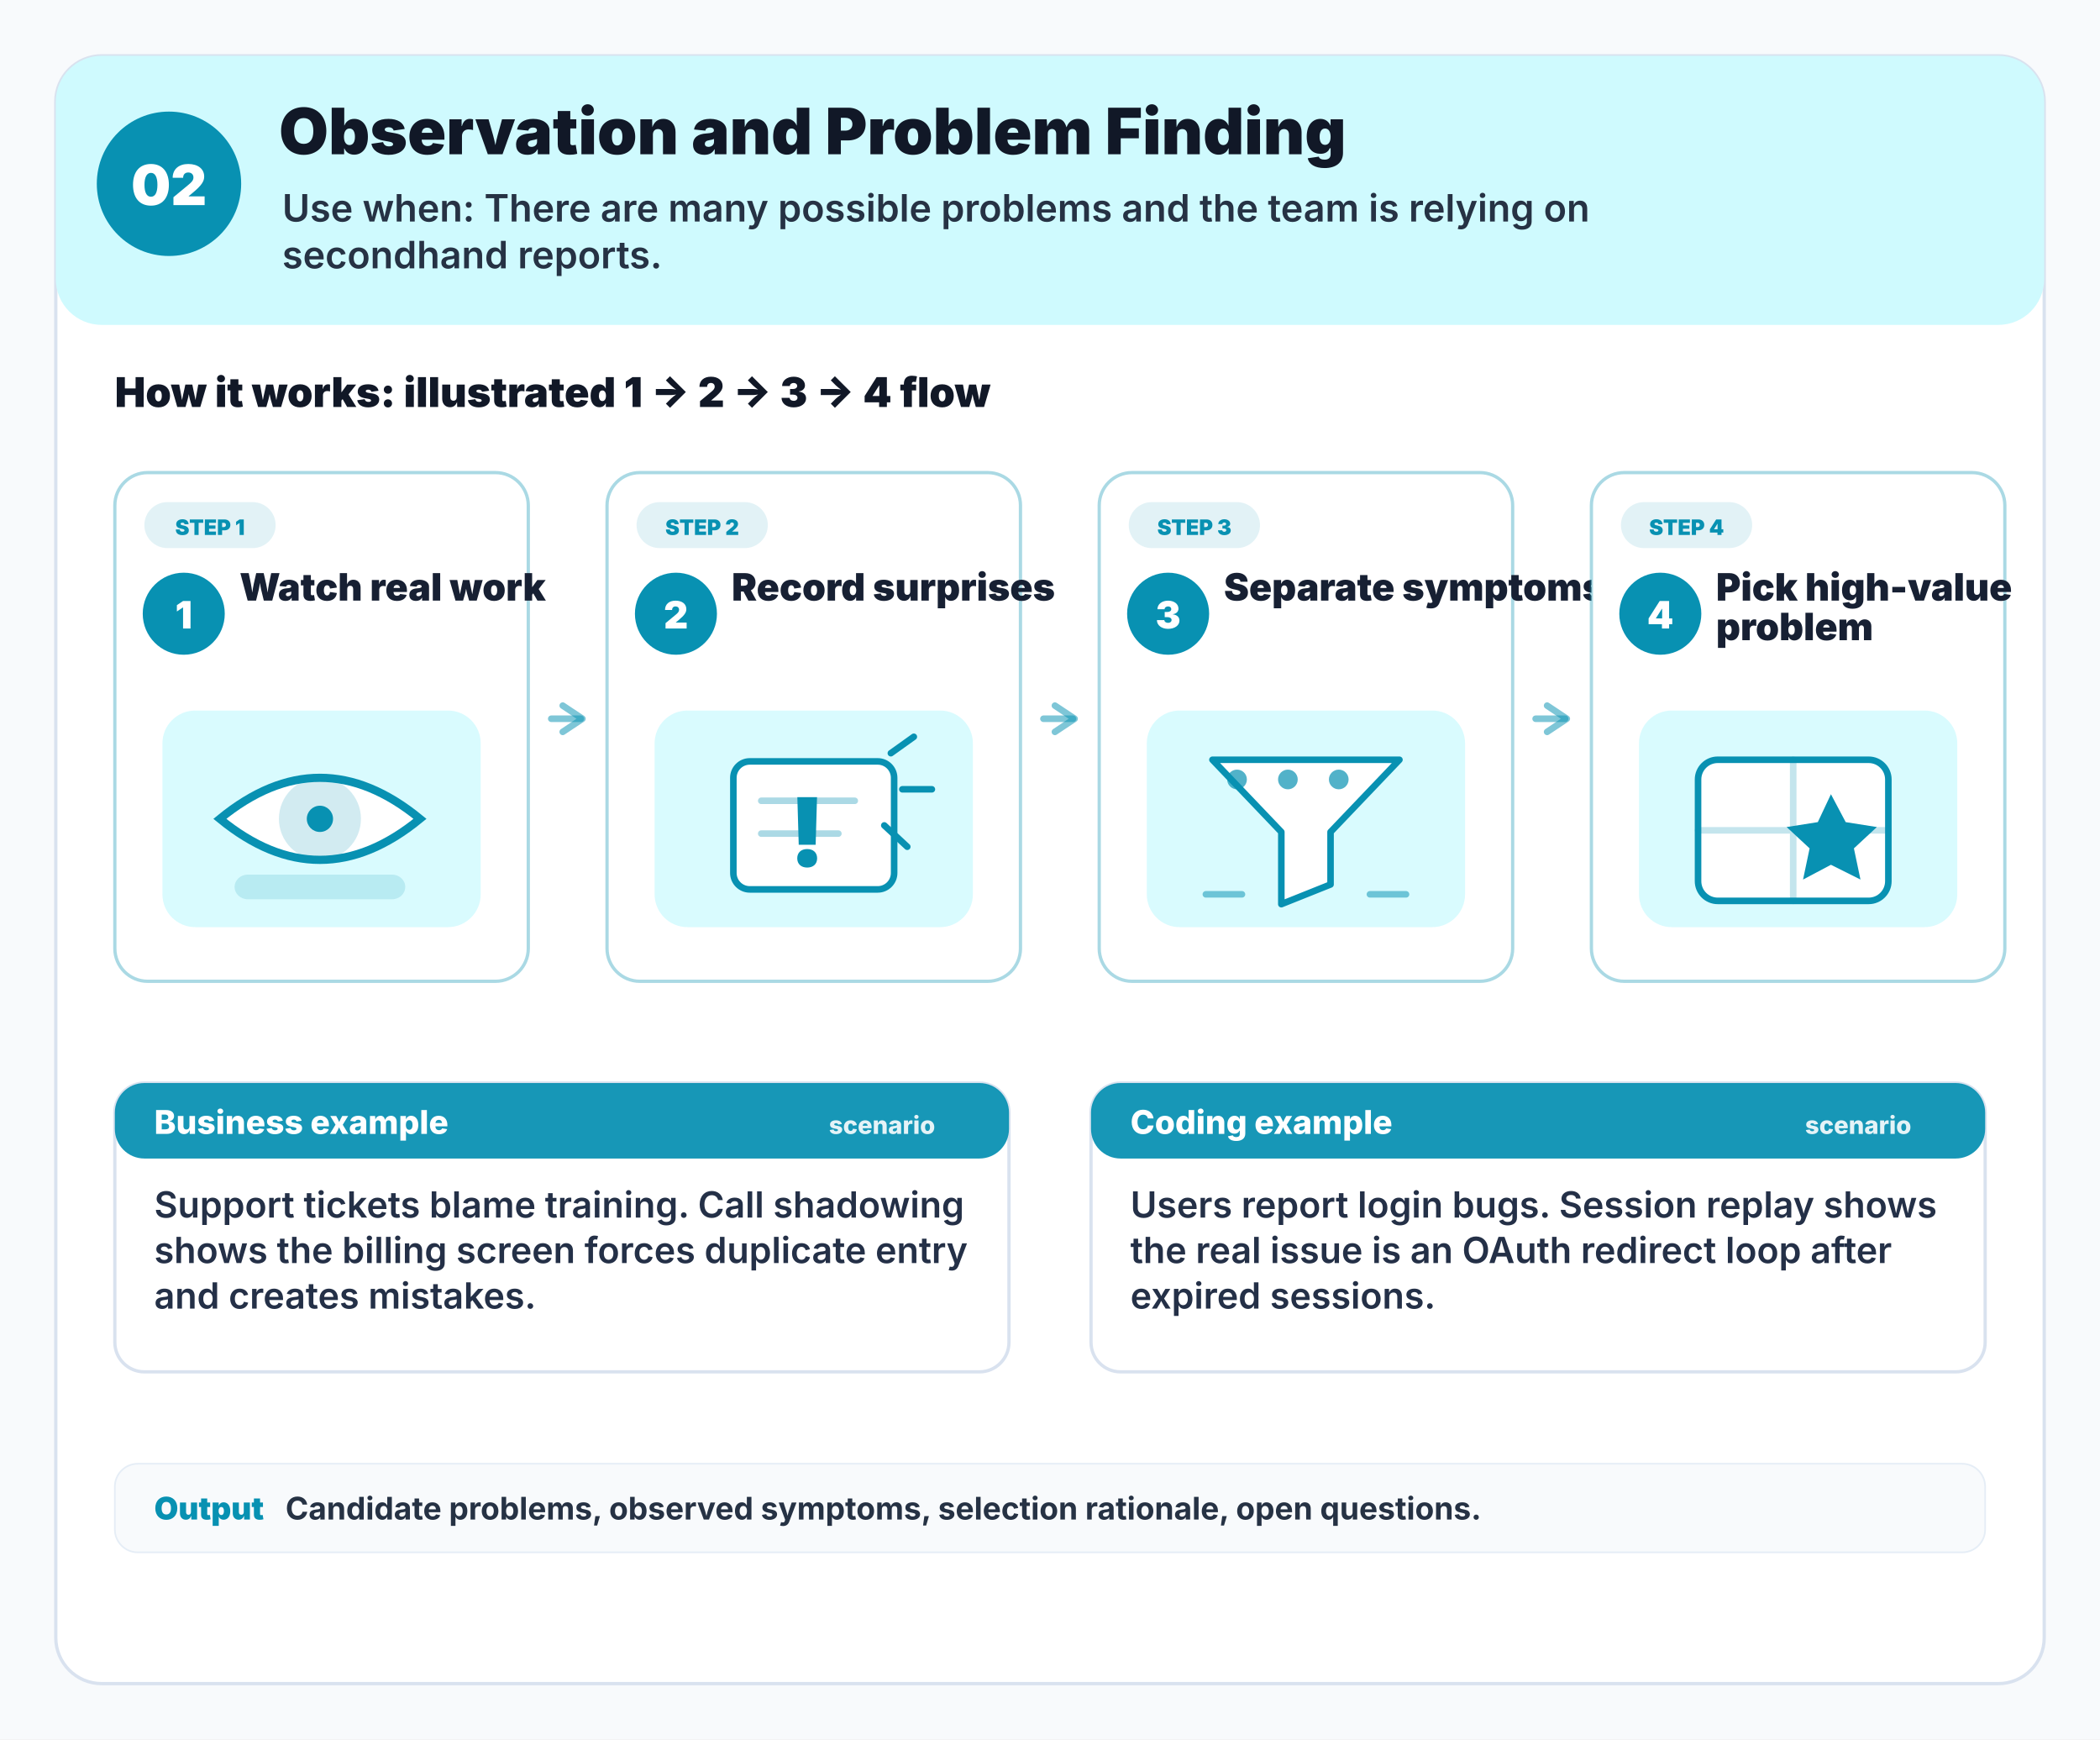
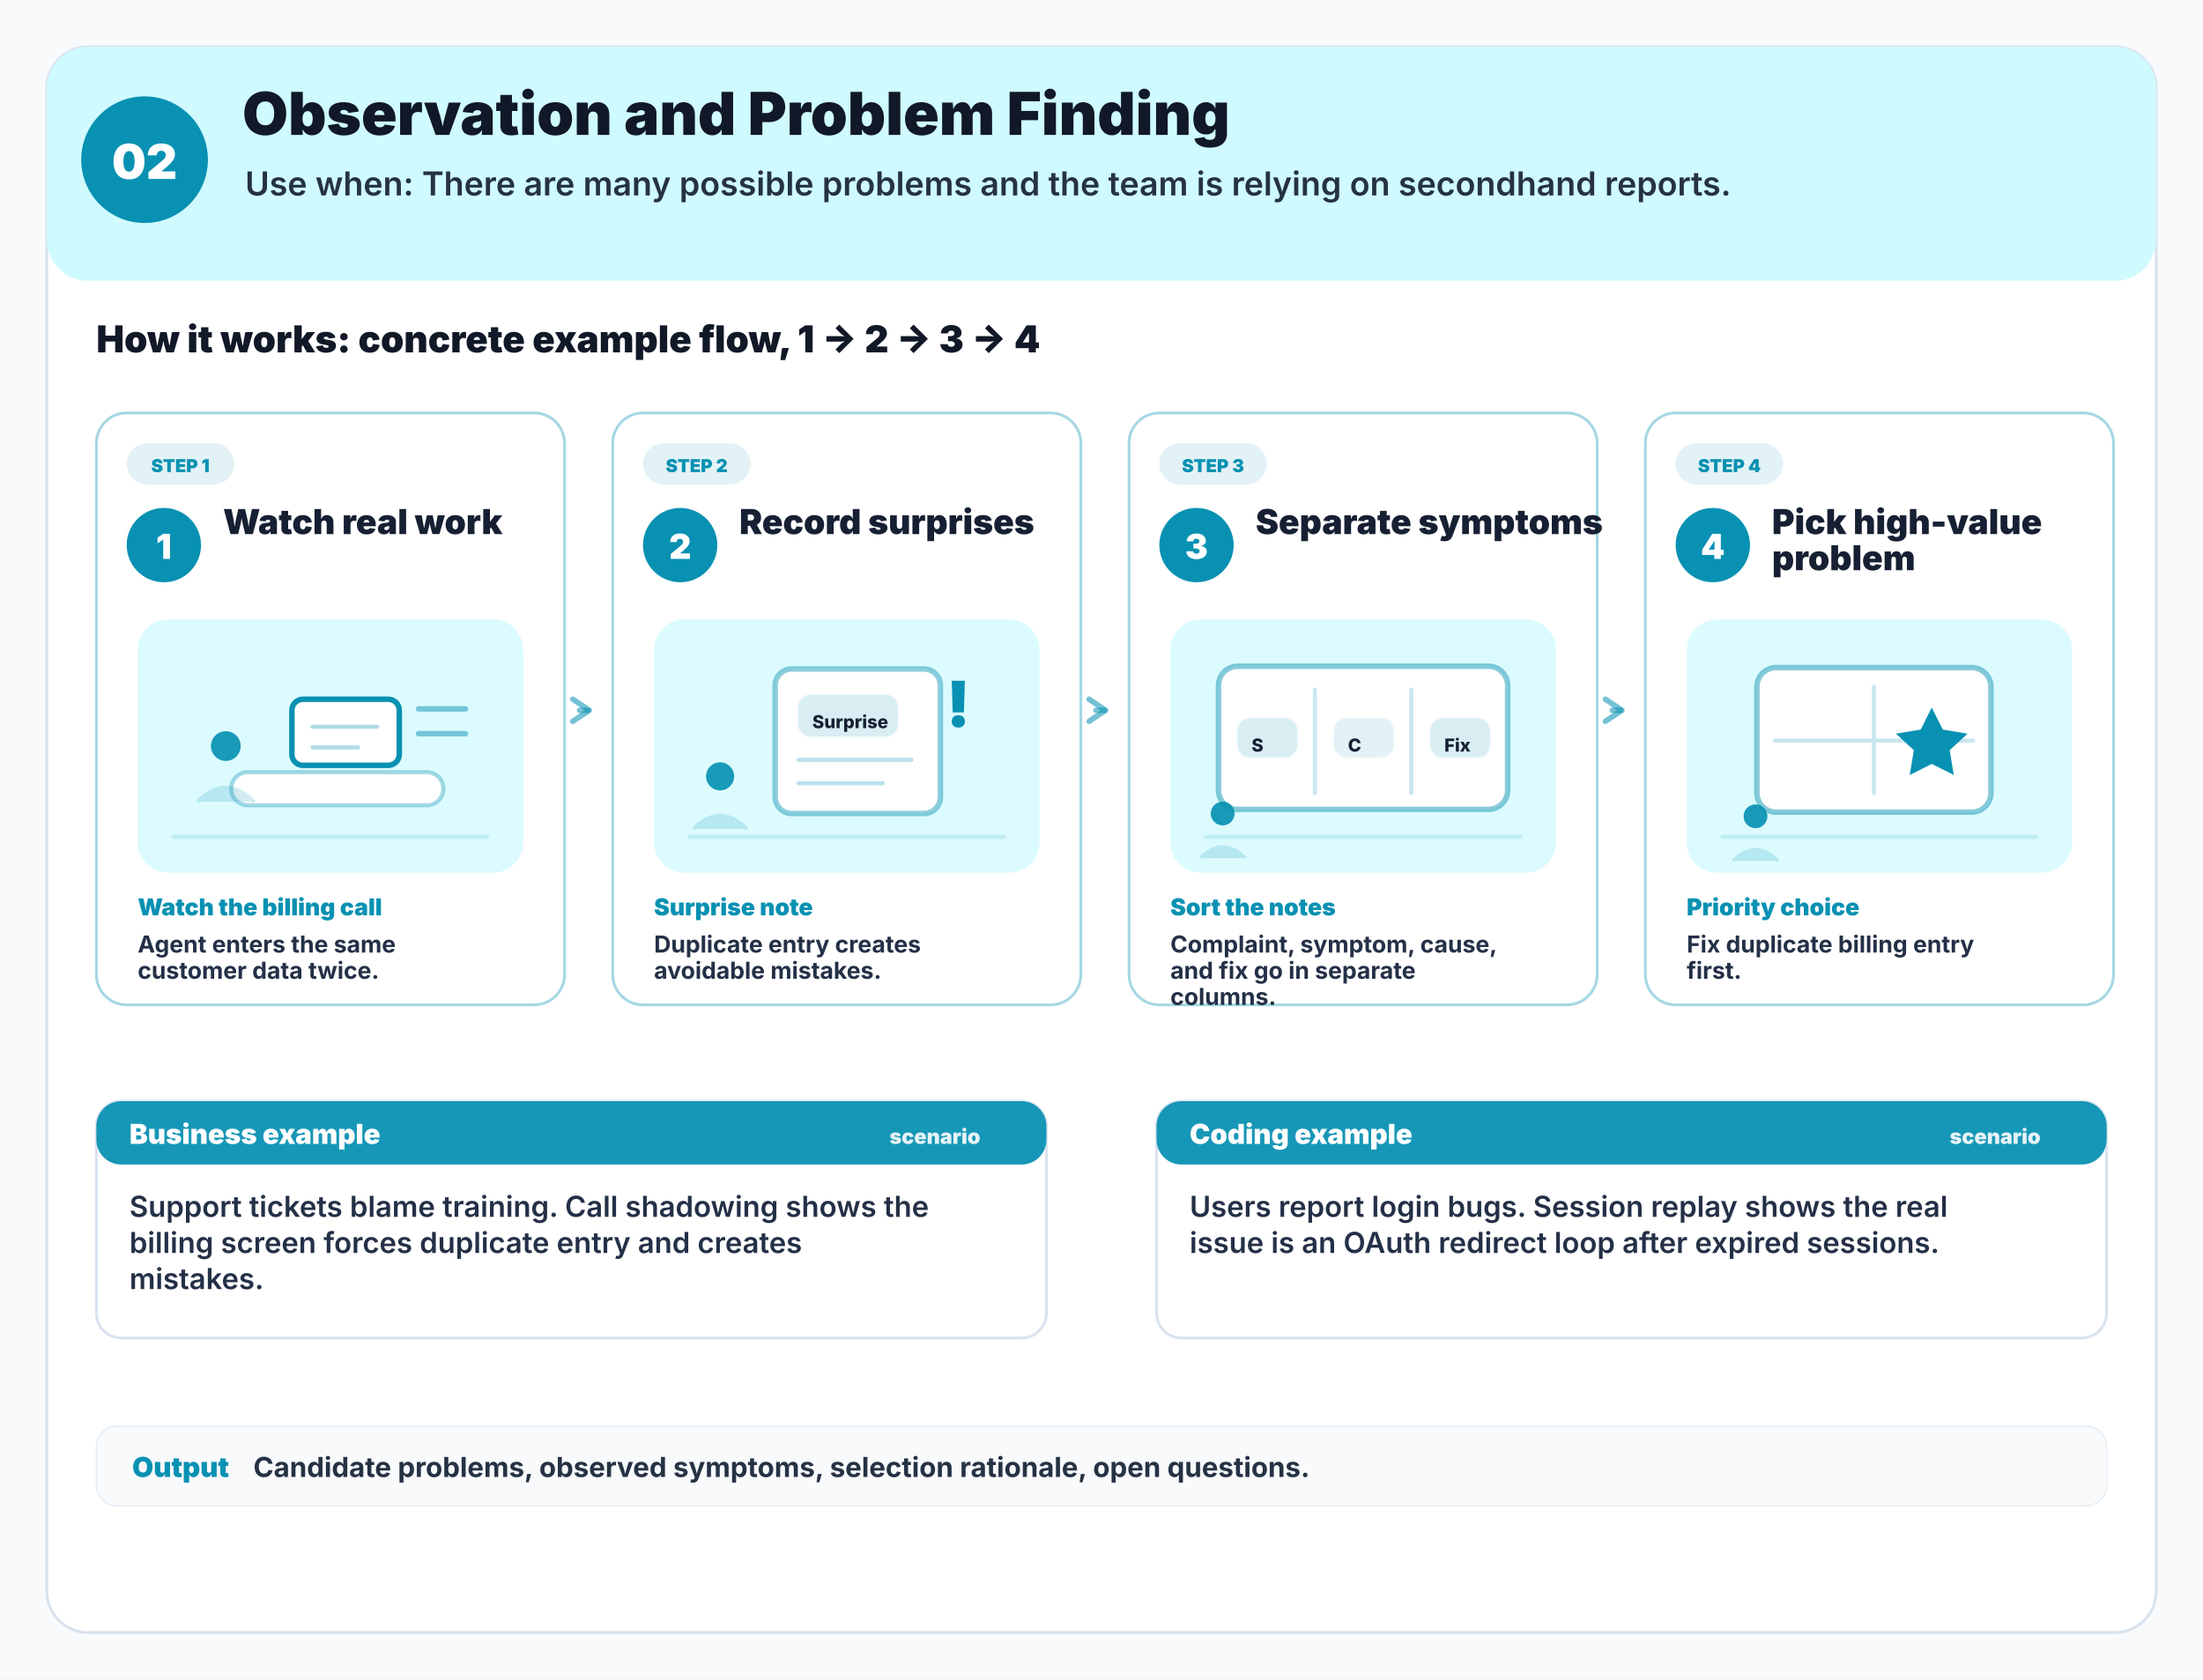
- <svg xmlns="http://www.w3.org/2000/svg" width="1280" height="1060" viewBox="0 0 1280 1060" role="img" aria-labelledby="title desc">
+ <svg xmlns="http://www.w3.org/2000/svg" width="1600" height="1220" viewBox="0 0 1600 1220" role="img" aria-labelledby="title desc">
  <style>
    .frame-card .frame-bg { transition: stroke-width 160ms ease, filter 160ms ease; }
    .frame-card:hover .frame-bg { stroke-width: 4; filter: url(#softShadow); }
    @media (prefers-reduced-motion: reduce) {
      .frame-card .frame-bg { transition: none; }
    }
  </style>
  <defs>
    <filter id="softShadow" x="-8%" y="-18%" width="116%" height="140%">
      <feDropShadow dx="0" dy="8" stdDeviation="8" flood-color="#0f172a" flood-opacity="0.13" />
    </filter>
  </defs>
-   <rect width="1280" height="1060" fill="#f8fafc" />
-   <rect x="34" y="34" width="1212" height="992" rx="28" fill="#ffffff" stroke="#d9e2ef" stroke-width="2" />
-   <rect x="34" y="34" width="1212" height="164" rx="28" fill="#cffafe" />
-   <circle cx="103" cy="112" r="44" fill="#0891b2" />
-   <text x="103" y="125" text-anchor="middle" font-size="34" font-weight="900" fill="#ffffff" font-family="Inter, ui-sans-serif, system-ui">02</text>
-   <text x="170" y="94" font-size="39" font-weight="900" fill="#111827" font-family="Inter, ui-sans-serif, system-ui">Observation and Problem Finding</text>
-   <text x="172" y="135" text-anchor="start" font-size="23" font-weight="560" fill="#263244" font-family="Inter, ui-sans-serif, system-ui, -apple-system, BlinkMacSystemFont, Segoe UI, Arial, sans-serif">
-     <tspan x="172" dy="0">Use when: There are many possible problems and the team is relying on</tspan>
-     <tspan x="172" dy="28.52">secondhand reports.</tspan>
+   <rect width="1600" height="1220" fill="#f8fafc" />
+   <rect x="34" y="34" width="1532" height="1152" rx="30" fill="#ffffff" stroke="#d9e2ef" stroke-width="2" />
+   <rect x="34" y="34" width="1532" height="170" rx="30" fill="#cffafe" />
+   <circle cx="105" cy="116" r="46" fill="#0891b2" />
+   <text x="105" y="130" text-anchor="middle" font-size="35" font-weight="900" fill="#ffffff" font-family="Inter, ui-sans-serif, system-ui">02</text>
+   <text x="176" y="98" font-size="43" font-weight="900" fill="#111827" font-family="Inter, ui-sans-serif, system-ui">Observation and Problem Finding</text>
+   <text x="178" y="142" text-anchor="start" font-size="24" font-weight="610" fill="#263244" font-family="Inter, ui-sans-serif, system-ui, -apple-system, BlinkMacSystemFont, Segoe UI, Arial, sans-serif">
+     <tspan x="178" dy="0">Use when: There are many possible problems and the team is relying on secondhand reports.</tspan>
  </text>
-   <text x="70" y="248" font-size="25" font-weight="900" fill="#111827" font-family="Inter, ui-sans-serif, system-ui">How it works: illustrated 1 -&gt; 2 -&gt; 3 -&gt; 4 flow</text>
+   <text x="70" y="256" font-size="27" font-weight="900" fill="#111827" font-family="Inter, ui-sans-serif, system-ui">How it works: concrete example flow, 1 -&gt; 2 -&gt; 3 -&gt; 4</text>
  <g class="frame-card">
-     <rect class="frame-bg" x="70" y="288" width="252" height="310" rx="20" fill="#ffffff" stroke="#0891b2" stroke-opacity="0.34" stroke-width="2" />
-     <rect x="88" y="306" width="80" height="28" rx="14" fill="#0891b2" opacity="0.12" />
-     <text x="128" y="326" text-anchor="middle" font-size="13" font-weight="900" fill="#0891b2" letter-spacing="0" font-family="Inter, ui-sans-serif, system-ui">STEP 1</text>
-     <circle cx="112" cy="374" r="25" fill="#0891b2" />
-     <text x="112" y="383" text-anchor="middle" font-size="23" font-weight="900" fill="#ffffff" font-family="Inter, ui-sans-serif, system-ui">1</text>
-     <text x="146" y="366" text-anchor="start" font-size="23" font-weight="850" fill="#172033" font-family="Inter, ui-sans-serif, system-ui, -apple-system, BlinkMacSystemFont, Segoe UI, Arial, sans-serif">
-       <tspan x="146" dy="0">Watch real work</tspan>
+     <rect class="frame-bg" x="70" y="300" width="340" height="430" rx="22" fill="#ffffff" stroke="#0891b2" stroke-opacity="0.36" stroke-width="2" />
+     <rect x="92" y="322" width="78" height="30" rx="15" fill="#0891b2" opacity="0.12" />
+     <text x="131" y="343" text-anchor="middle" font-size="13" font-weight="900" fill="#0891b2" letter-spacing="0" font-family="Inter, ui-sans-serif, system-ui">STEP 1</text>
+     <circle cx="119" cy="396" r="27" fill="#0891b2" />
+     <text x="119" y="406" text-anchor="middle" font-size="25" font-weight="900" fill="#ffffff" font-family="Inter, ui-sans-serif, system-ui">1</text>
+     <text x="162" y="388" text-anchor="start" font-size="25" font-weight="880" fill="#172033" font-family="Inter, ui-sans-serif, system-ui, -apple-system, BlinkMacSystemFont, Segoe UI, Arial, sans-serif">
+       <tspan x="162" dy="0">Watch real work</tspan>
    </text>
    <g class="step-art">
-       <rect x="99" y="433" width="194" height="132" rx="20" fill="#cffafe" opacity="0.8" />
-       <g transform="translate(99, 433)">
-         <path d="M 35 66 Q 96 16 157 66 Q 96 116 35 66 Z" fill="#ffffff" stroke="#0891b2" stroke-width="5" />
-         <circle cx="96" cy="66" r="23" fill="#0891b2" opacity="0.18" stroke="#0891b2" stroke-width="4" />
-         <circle cx="96" cy="66" r="8" fill="#0891b2" />
-         <rect x="44" y="100" width="104" height="15" rx="8" fill="#0891b2" opacity="0.16" />
+       <rect x="100" y="450" width="280" height="184" rx="22" fill="#cffafe" opacity="0.72" />
+       <g transform="translate(100, 450)">
+         <rect x="68" y="111" width="154" height="24" rx="12" fill="#ffffff" stroke="#0891b2" stroke-opacity="0.35" stroke-width="3" />
+         <circle cx="64" cy="92" r="10.8" fill="#0891b2" opacity="0.92" />
+         <path d="M 43.3 132.5 Q 64 111.8 84.7 132.5" fill="#0891b2" opacity="0.18" stroke="#0891b2" stroke-width="2.7" />
+         <rect x="112" y="58" width="78" height="48" rx="8" fill="#ffffff" stroke="#0891b2" stroke-width="4" />
+         <path d="M 127 78 H 174 M 127 93 H 160" stroke="#0891b2" stroke-width="3" stroke-linecap="round" stroke-linejoin="round" fill="none" opacity="0.32" />
+         <path d="M 204 65 H 238 M 204 83 H 238" stroke="#0891b2" stroke-width="4" stroke-linecap="round" stroke-linejoin="round" fill="none" opacity="0.5" />
      </g>
+       <path d="M 126 608 H 354" stroke="#0891b2" stroke-width="3" stroke-linecap="round" stroke-linejoin="round" fill="none" opacity="0.14" />
    </g>
+     <text x="100" y="665" text-anchor="start" font-size="17" font-weight="900" fill="#0891b2" font-family="Inter, ui-sans-serif, system-ui, -apple-system, BlinkMacSystemFont, Segoe UI, Arial, sans-serif">
+       <tspan x="100" dy="0">Watch the billing call</tspan>
+     </text>
+     <text x="100" y="692" text-anchor="start" font-size="17" font-weight="650" fill="#243047" font-family="Inter, ui-sans-serif, system-ui, -apple-system, BlinkMacSystemFont, Segoe UI, Arial, sans-serif">
+       <tspan x="100" dy="0">Agent enters the same</tspan>
+       <tspan x="100" dy="19.04">customer data twice.</tspan>
+     </text>
  </g>
  <g class="frame-card">
-     <rect class="frame-bg" x="370" y="288" width="252" height="310" rx="20" fill="#ffffff" stroke="#0891b2" stroke-opacity="0.34" stroke-width="2" />
-     <rect x="388" y="306" width="80" height="28" rx="14" fill="#0891b2" opacity="0.12" />
-     <text x="428" y="326" text-anchor="middle" font-size="13" font-weight="900" fill="#0891b2" letter-spacing="0" font-family="Inter, ui-sans-serif, system-ui">STEP 2</text>
-     <circle cx="412" cy="374" r="25" fill="#0891b2" />
-     <text x="412" y="383" text-anchor="middle" font-size="23" font-weight="900" fill="#ffffff" font-family="Inter, ui-sans-serif, system-ui">2</text>
-     <text x="446" y="366" text-anchor="start" font-size="23" font-weight="850" fill="#172033" font-family="Inter, ui-sans-serif, system-ui, -apple-system, BlinkMacSystemFont, Segoe UI, Arial, sans-serif">
-       <tspan x="446" dy="0">Record surprises</tspan>
+     <rect class="frame-bg" x="445" y="300" width="340" height="430" rx="22" fill="#ffffff" stroke="#0891b2" stroke-opacity="0.36" stroke-width="2" />
+     <rect x="467" y="322" width="78" height="30" rx="15" fill="#0891b2" opacity="0.12" />
+     <text x="506" y="343" text-anchor="middle" font-size="13" font-weight="900" fill="#0891b2" letter-spacing="0" font-family="Inter, ui-sans-serif, system-ui">STEP 2</text>
+     <circle cx="494" cy="396" r="27" fill="#0891b2" />
+     <text x="494" y="406" text-anchor="middle" font-size="25" font-weight="900" fill="#ffffff" font-family="Inter, ui-sans-serif, system-ui">2</text>
+     <text x="537" y="388" text-anchor="start" font-size="25" font-weight="880" fill="#172033" font-family="Inter, ui-sans-serif, system-ui, -apple-system, BlinkMacSystemFont, Segoe UI, Arial, sans-serif">
+       <tspan x="537" dy="0">Record surprises</tspan>
    </text>
    <g class="step-art">
-       <rect x="399" y="433" width="194" height="132" rx="20" fill="#cffafe" opacity="0.8" />
-       <g transform="translate(399, 433)">
-         <rect x="48" y="31" width="98" height="78" rx="10" fill="#ffffff" stroke="#0891b2" stroke-width="4" />
-         <path d="M 65 55 H 122" stroke="#0891b2" stroke-width="4" stroke-linecap="round" stroke-linejoin="round" fill="none" opacity="0.34" />
-         <path d="M 65 75 H 112" stroke="#0891b2" stroke-width="4" stroke-linecap="round" stroke-linejoin="round" fill="none" opacity="0.34" />
-         <path d="M 144 26 L 158 16 M 151 48 L 169 48 M 140 70 L 154 83" stroke="#0891b2" stroke-width="4" stroke-linecap="round" stroke-linejoin="round" fill="none" />
-         <text x="93" y="95" text-anchor="middle" font-size="58" font-weight="900" fill="#0891b2" font-family="Inter, ui-sans-serif, system-ui">!</text>
+       <rect x="475" y="450" width="280" height="184" rx="22" fill="#cffafe" opacity="0.72" />
+       <g transform="translate(475, 450)">
+         <circle cx="48" cy="114" r="10.2" fill="#0891b2" opacity="0.92" />
+         <path d="M 28.45 152.25 Q 48 132.7 67.55 152.25" fill="#0891b2" opacity="0.18" stroke="#0891b2" stroke-width="2.55" />
+         <rect x="88" y="36" width="120" height="105" rx="12" fill="#ffffff" stroke="#0891b2" stroke-opacity="0.45" stroke-width="4" />
+         <rect x="105" y="55" width="72" height="30" rx="9" fill="#0891b2" opacity="0.16" stroke="#0891b2" stroke-opacity="0.35" stroke-width="2" />
+         <text x="115" y="79" text-anchor="start" font-size="13" font-weight="800" fill="#172033" font-family="Inter, ui-sans-serif, system-ui, -apple-system, BlinkMacSystemFont, Segoe UI, Arial, sans-serif">
+           <tspan x="115" dy="0">Surprise</tspan>
+         </text>
+         <path d="M 105 102 H 187 M 105 119 H 166" stroke="#0891b2" stroke-width="3" stroke-linecap="round" stroke-linejoin="round" fill="none" opacity="0.28" />
+         <text x="221" y="78" text-anchor="middle" font-size="46" font-weight="900" fill="#0891b2" font-family="Inter, ui-sans-serif">!</text>
      </g>
+       <path d="M 501 608 H 729" stroke="#0891b2" stroke-width="3" stroke-linecap="round" stroke-linejoin="round" fill="none" opacity="0.14" />
    </g>
+     <text x="475" y="665" text-anchor="start" font-size="17" font-weight="900" fill="#0891b2" font-family="Inter, ui-sans-serif, system-ui, -apple-system, BlinkMacSystemFont, Segoe UI, Arial, sans-serif">
+       <tspan x="475" dy="0">Surprise note</tspan>
+     </text>
+     <text x="475" y="692" text-anchor="start" font-size="17" font-weight="650" fill="#243047" font-family="Inter, ui-sans-serif, system-ui, -apple-system, BlinkMacSystemFont, Segoe UI, Arial, sans-serif">
+       <tspan x="475" dy="0">Duplicate entry creates</tspan>
+       <tspan x="475" dy="19.04">avoidable mistakes.</tspan>
+     </text>
  </g>
  <g class="frame-card">
-     <rect class="frame-bg" x="670" y="288" width="252" height="310" rx="20" fill="#ffffff" stroke="#0891b2" stroke-opacity="0.34" stroke-width="2" />
-     <rect x="688" y="306" width="80" height="28" rx="14" fill="#0891b2" opacity="0.12" />
-     <text x="728" y="326" text-anchor="middle" font-size="13" font-weight="900" fill="#0891b2" letter-spacing="0" font-family="Inter, ui-sans-serif, system-ui">STEP 3</text>
-     <circle cx="712" cy="374" r="25" fill="#0891b2" />
-     <text x="712" y="383" text-anchor="middle" font-size="23" font-weight="900" fill="#ffffff" font-family="Inter, ui-sans-serif, system-ui">3</text>
-     <text x="746" y="366" text-anchor="start" font-size="23" font-weight="850" fill="#172033" font-family="Inter, ui-sans-serif, system-ui, -apple-system, BlinkMacSystemFont, Segoe UI, Arial, sans-serif">
-       <tspan x="746" dy="0">Separate symptoms</tspan>
+     <rect class="frame-bg" x="820" y="300" width="340" height="430" rx="22" fill="#ffffff" stroke="#0891b2" stroke-opacity="0.36" stroke-width="2" />
+     <rect x="842" y="322" width="78" height="30" rx="15" fill="#0891b2" opacity="0.12" />
+     <text x="881" y="343" text-anchor="middle" font-size="13" font-weight="900" fill="#0891b2" letter-spacing="0" font-family="Inter, ui-sans-serif, system-ui">STEP 3</text>
+     <circle cx="869" cy="396" r="27" fill="#0891b2" />
+     <text x="869" y="406" text-anchor="middle" font-size="25" font-weight="900" fill="#ffffff" font-family="Inter, ui-sans-serif, system-ui">3</text>
+     <text x="912" y="388" text-anchor="start" font-size="25" font-weight="880" fill="#172033" font-family="Inter, ui-sans-serif, system-ui, -apple-system, BlinkMacSystemFont, Segoe UI, Arial, sans-serif">
+       <tspan x="912" dy="0">Separate symptoms</tspan>
    </text>
    <g class="step-art">
-       <rect x="699" y="433" width="194" height="132" rx="20" fill="#cffafe" opacity="0.8" />
-       <g transform="translate(699, 433)">
-         <path d="M 40 30 H 154 L 112 74 V 106 L 82 118 V 74 Z" fill="#ffffff" stroke="#0891b2" stroke-width="4" stroke-linejoin="round" />
-         <circle cx="55" cy="42" r="6" fill="#0891b2" opacity="0.7" />
-         <circle cx="86" cy="42" r="6" fill="#0891b2" opacity="0.7" />
-         <circle cx="117" cy="42" r="6" fill="#0891b2" opacity="0.7" />
-         <path d="M 58 112 H 36 M 136 112 H 158" stroke="#0891b2" stroke-width="4" stroke-linecap="round" stroke-linejoin="round" fill="none" opacity="0.52" />
+       <rect x="850" y="450" width="280" height="184" rx="22" fill="#cffafe" opacity="0.72" />
+       <g transform="translate(850, 450)">
+         <rect x="35" y="34" width="210" height="104" rx="14" fill="#ffffff" stroke="#0891b2" stroke-opacity="0.48" stroke-width="4" />
+         <path d="M 105 51 V 126 M 175 51 V 126" stroke="#0891b2" stroke-width="3" stroke-linecap="round" stroke-linejoin="round" fill="none" opacity="0.22" />
+         <rect x="49" y="72" width="43" height="28" rx="9" fill="#0891b2" opacity="0.16" stroke="#0891b2" stroke-opacity="0.35" stroke-width="2" />
+         <text x="59" y="96" text-anchor="start" font-size="13" font-weight="800" fill="#172033" font-family="Inter, ui-sans-serif, system-ui, -apple-system, BlinkMacSystemFont, Segoe UI, Arial, sans-serif">
+           <tspan x="59" dy="0">S</tspan>
+         </text>
+         <rect x="119" y="72" width="43" height="28" rx="9" fill="#0891b2" opacity="0.12" stroke="#0891b2" stroke-opacity="0.35" stroke-width="2" />
+         <text x="129" y="96" text-anchor="start" font-size="13" font-weight="800" fill="#172033" font-family="Inter, ui-sans-serif, system-ui, -apple-system, BlinkMacSystemFont, Segoe UI, Arial, sans-serif">
+           <tspan x="129" dy="0">C</tspan>
+         </text>
+         <rect x="189" y="72" width="43" height="28" rx="9" fill="#0891b2" opacity="0.16" stroke="#0891b2" stroke-opacity="0.35" stroke-width="2" />
+         <text x="199" y="96" text-anchor="start" font-size="13" font-weight="800" fill="#172033" font-family="Inter, ui-sans-serif, system-ui, -apple-system, BlinkMacSystemFont, Segoe UI, Arial, sans-serif">
+           <tspan x="199" dy="0">Fix</tspan>
+         </text>
+         <circle cx="38" cy="141" r="8.64" fill="#0891b2" opacity="0.92" />
+         <path d="M 21.44 173.4 Q 38 156.84 54.56 173.4" fill="#0891b2" opacity="0.18" stroke="#0891b2" stroke-width="2.16" />
      </g>
+       <path d="M 876 608 H 1104" stroke="#0891b2" stroke-width="3" stroke-linecap="round" stroke-linejoin="round" fill="none" opacity="0.14" />
    </g>
+     <text x="850" y="665" text-anchor="start" font-size="17" font-weight="900" fill="#0891b2" font-family="Inter, ui-sans-serif, system-ui, -apple-system, BlinkMacSystemFont, Segoe UI, Arial, sans-serif">
+       <tspan x="850" dy="0">Sort the notes</tspan>
+     </text>
+     <text x="850" y="692" text-anchor="start" font-size="17" font-weight="650" fill="#243047" font-family="Inter, ui-sans-serif, system-ui, -apple-system, BlinkMacSystemFont, Segoe UI, Arial, sans-serif">
+       <tspan x="850" dy="0">Complaint, symptom, cause,</tspan>
+       <tspan x="850" dy="19.04">and fix go in separate</tspan>
+       <tspan x="850" dy="19.04">columns.</tspan>
+     </text>
  </g>
  <g class="frame-card">
-     <rect class="frame-bg" x="970" y="288" width="252" height="310" rx="20" fill="#ffffff" stroke="#0891b2" stroke-opacity="0.34" stroke-width="2" />
-     <rect x="988" y="306" width="80" height="28" rx="14" fill="#0891b2" opacity="0.12" />
-     <text x="1028" y="326" text-anchor="middle" font-size="13" font-weight="900" fill="#0891b2" letter-spacing="0" font-family="Inter, ui-sans-serif, system-ui">STEP 4</text>
-     <circle cx="1012" cy="374" r="25" fill="#0891b2" />
-     <text x="1012" y="383" text-anchor="middle" font-size="23" font-weight="900" fill="#ffffff" font-family="Inter, ui-sans-serif, system-ui">4</text>
-     <text x="1046" y="366" text-anchor="start" font-size="23" font-weight="850" fill="#172033" font-family="Inter, ui-sans-serif, system-ui, -apple-system, BlinkMacSystemFont, Segoe UI, Arial, sans-serif">
-       <tspan x="1046" dy="0">Pick high-value</tspan>
-       <tspan x="1046" dy="24.15">problem</tspan>
+     <rect class="frame-bg" x="1195" y="300" width="340" height="430" rx="22" fill="#ffffff" stroke="#0891b2" stroke-opacity="0.36" stroke-width="2" />
+     <rect x="1217" y="322" width="78" height="30" rx="15" fill="#0891b2" opacity="0.12" />
+     <text x="1256" y="343" text-anchor="middle" font-size="13" font-weight="900" fill="#0891b2" letter-spacing="0" font-family="Inter, ui-sans-serif, system-ui">STEP 4</text>
+     <circle cx="1244" cy="396" r="27" fill="#0891b2" />
+     <text x="1244" y="406" text-anchor="middle" font-size="25" font-weight="900" fill="#ffffff" font-family="Inter, ui-sans-serif, system-ui">4</text>
+     <text x="1287" y="388" text-anchor="start" font-size="25" font-weight="880" fill="#172033" font-family="Inter, ui-sans-serif, system-ui, -apple-system, BlinkMacSystemFont, Segoe UI, Arial, sans-serif">
+       <tspan x="1287" dy="0">Pick high-value</tspan>
+       <tspan x="1287" dy="26.25">problem</tspan>
    </text>
    <g class="step-art">
-       <rect x="999" y="433" width="194" height="132" rx="20" fill="#cffafe" opacity="0.8" />
-       <g transform="translate(999, 433)">
-         <rect x="36" y="30" width="116" height="86" rx="12" fill="#ffffff" stroke="#0891b2" stroke-width="4" />
-         <path d="M 94 30 V 116 M 36 73 H 152" stroke="#0891b2" stroke-width="4" stroke-linecap="round" stroke-linejoin="round" fill="none" opacity="0.24" />
-         <path d="M 117 51 L 126 68 L 145 71 L 131 84 L 135 103 L 117 94 L 100 103 L 104 84 L 90 71 L 109 68 Z" fill="#0891b2" />
+       <rect x="1225" y="450" width="280" height="184" rx="22" fill="#cffafe" opacity="0.72" />
+       <g transform="translate(1225, 450)">
+         <rect x="51" y="35" width="170" height="105" rx="14" fill="#ffffff" stroke="#0891b2" stroke-opacity="0.48" stroke-width="4" />
+         <path d="M 136 49 V 126 M 64 88 H 208" stroke="#0891b2" stroke-width="3" stroke-linecap="round" stroke-linejoin="round" fill="none" opacity="0.22" />
+         <path d="M 178 64 L 186 80 L 204 83 L 191 95 L 194 113 L 178 105 L 162 113 L 165 95 L 152 83 L 170 80 Z" fill="#0891b2" />
+         <circle cx="50" cy="143" r="8.64" fill="#0891b2" opacity="0.92" />
+         <path d="M 33.44 175.4 Q 50 158.84 66.56 175.4" fill="#0891b2" opacity="0.18" stroke="#0891b2" stroke-width="2.16" />
      </g>
+       <path d="M 1251 608 H 1479" stroke="#0891b2" stroke-width="3" stroke-linecap="round" stroke-linejoin="round" fill="none" opacity="0.14" />
    </g>
+     <text x="1225" y="665" text-anchor="start" font-size="17" font-weight="900" fill="#0891b2" font-family="Inter, ui-sans-serif, system-ui, -apple-system, BlinkMacSystemFont, Segoe UI, Arial, sans-serif">
+       <tspan x="1225" dy="0">Priority choice</tspan>
+     </text>
+     <text x="1225" y="692" text-anchor="start" font-size="17" font-weight="650" fill="#243047" font-family="Inter, ui-sans-serif, system-ui, -apple-system, BlinkMacSystemFont, Segoe UI, Arial, sans-serif">
+       <tspan x="1225" dy="0">Fix duplicate billing entry</tspan>
+       <tspan x="1225" dy="19.04">first.</tspan>
+     </text>
  </g>
-   <path d="M 336 438 H 354" stroke="#0891b2" stroke-width="4" stroke-linecap="round" opacity="0.52" />
-   <path d="M 343 430 L 355 438 L 343 446" fill="none" stroke="#0891b2" stroke-width="4" stroke-linecap="round" stroke-linejoin="round" opacity="0.52" />
-   <path d="M 636 438 H 654" stroke="#0891b2" stroke-width="4" stroke-linecap="round" opacity="0.52" />
-   <path d="M 643 430 L 655 438 L 643 446" fill="none" stroke="#0891b2" stroke-width="4" stroke-linecap="round" stroke-linejoin="round" opacity="0.52" />
-   <path d="M 936 438 H 954" stroke="#0891b2" stroke-width="4" stroke-linecap="round" opacity="0.52" />
-   <path d="M 943 430 L 955 438 L 943 446" fill="none" stroke="#0891b2" stroke-width="4" stroke-linecap="round" stroke-linejoin="round" opacity="0.52" />
-   <rect x="70" y="660" width="545" height="176" rx="18" fill="#ffffff" stroke="#d9e2ef" stroke-width="2" />
-   <rect x="70" y="660" width="545" height="46" rx="18" fill="#0891b2" opacity="0.94" />
-   <text x="94" y="691" font-size="20" font-weight="800" fill="#ffffff" font-family="Inter, ui-sans-serif, system-ui">Business example</text>
-   <text x="570" y="691" text-anchor="end" font-size="15" font-weight="800" fill="#ffffff" opacity="0.88" font-family="Inter, ui-sans-serif, system-ui">scenario</text>
-   <text x="94" y="742" text-anchor="start" font-size="22" font-weight="560" fill="#243047" font-family="Inter, ui-sans-serif, system-ui, -apple-system, BlinkMacSystemFont, Segoe UI, Arial, sans-serif">
-     <tspan x="94" dy="0">Support tickets blame training. Call shadowing</tspan>
-     <tspan x="94" dy="27.72">shows the billing screen forces duplicate entry</tspan>
-     <tspan x="94" dy="27.72">and creates mistakes.</tspan>
+   <path d="M 421 516 H 427" stroke="#0891b2" stroke-width="4" stroke-linecap="round" opacity="0.56" />
+   <path d="M 416 508 L 428 516 L 416 524" fill="none" stroke="#0891b2" stroke-width="4" stroke-linecap="round" stroke-linejoin="round" opacity="0.56" />
+   <path d="M 796 516 H 802" stroke="#0891b2" stroke-width="4" stroke-linecap="round" opacity="0.56" />
+   <path d="M 791 508 L 803 516 L 791 524" fill="none" stroke="#0891b2" stroke-width="4" stroke-linecap="round" stroke-linejoin="round" opacity="0.56" />
+   <path d="M 1171 516 H 1177" stroke="#0891b2" stroke-width="4" stroke-linecap="round" opacity="0.56" />
+   <path d="M 1166 508 L 1178 516 L 1166 524" fill="none" stroke="#0891b2" stroke-width="4" stroke-linecap="round" stroke-linejoin="round" opacity="0.56" />
+   <rect x="70" y="800" width="690" height="172" rx="18" fill="#ffffff" stroke="#d9e2ef" stroke-width="2" />
+   <rect x="70" y="800" width="690" height="46" rx="18" fill="#0891b2" opacity="0.94" />
+   <text x="94" y="831" font-size="20" font-weight="850" fill="#ffffff" font-family="Inter, ui-sans-serif, system-ui">Business example</text>
+   <text x="712" y="831" text-anchor="end" font-size="15" font-weight="850" fill="#ffffff" opacity="0.88" font-family="Inter, ui-sans-serif, system-ui">scenario</text>
+   <text x="94" y="884" text-anchor="start" font-size="21" font-weight="620" fill="#243047" font-family="Inter, ui-sans-serif, system-ui, -apple-system, BlinkMacSystemFont, Segoe UI, Arial, sans-serif">
+     <tspan x="94" dy="0">Support tickets blame training. Call shadowing shows the</tspan>
+     <tspan x="94" dy="26.25">billing screen forces duplicate entry and creates</tspan>
+     <tspan x="94" dy="26.25">mistakes.</tspan>
  </text>
-   <rect x="665" y="660" width="545" height="176" rx="18" fill="#ffffff" stroke="#d9e2ef" stroke-width="2" />
-   <rect x="665" y="660" width="545" height="46" rx="18" fill="#0891b2" opacity="0.94" />
-   <text x="689" y="691" font-size="20" font-weight="800" fill="#ffffff" font-family="Inter, ui-sans-serif, system-ui">Coding example</text>
-   <text x="1165" y="691" text-anchor="end" font-size="15" font-weight="800" fill="#ffffff" opacity="0.88" font-family="Inter, ui-sans-serif, system-ui">scenario</text>
-   <text x="689" y="742" text-anchor="start" font-size="22" font-weight="560" fill="#243047" font-family="Inter, ui-sans-serif, system-ui, -apple-system, BlinkMacSystemFont, Segoe UI, Arial, sans-serif">
-     <tspan x="689" dy="0">Users report login bugs. Session replay shows</tspan>
-     <tspan x="689" dy="27.72">the real issue is an OAuth redirect loop after</tspan>
-     <tspan x="689" dy="27.72">expired sessions.</tspan>
+   <rect x="840" y="800" width="690" height="172" rx="18" fill="#ffffff" stroke="#d9e2ef" stroke-width="2" />
+   <rect x="840" y="800" width="690" height="46" rx="18" fill="#0891b2" opacity="0.94" />
+   <text x="864" y="831" font-size="20" font-weight="850" fill="#ffffff" font-family="Inter, ui-sans-serif, system-ui">Coding example</text>
+   <text x="1482" y="831" text-anchor="end" font-size="15" font-weight="850" fill="#ffffff" opacity="0.88" font-family="Inter, ui-sans-serif, system-ui">scenario</text>
+   <text x="864" y="884" text-anchor="start" font-size="21" font-weight="620" fill="#243047" font-family="Inter, ui-sans-serif, system-ui, -apple-system, BlinkMacSystemFont, Segoe UI, Arial, sans-serif">
+     <tspan x="864" dy="0">Users report login bugs. Session replay shows the real</tspan>
+     <tspan x="864" dy="26.25">issue is an OAuth redirect loop after expired sessions.</tspan>
  </text>
-   <rect x="70" y="892" width="1140" height="54" rx="14" fill="#f8fafc" stroke="#e5edf6" />
-   <text x="94" y="926" font-size="19" font-weight="900" fill="#0891b2" font-family="Inter, ui-sans-serif, system-ui">Output</text>
-   <text x="174" y="926" text-anchor="start" font-size="19" font-weight="650" fill="#263244" font-family="Inter, ui-sans-serif, system-ui, -apple-system, BlinkMacSystemFont, Segoe UI, Arial, sans-serif">
-     <tspan x="174" dy="0">Candidate problems, observed symptoms, selection rationale, open questions.</tspan>
+   <rect x="70" y="1036" width="1460" height="58" rx="15" fill="#f8fafc" stroke="#e5edf6" />
+   <text x="96" y="1073" font-size="20" font-weight="900" fill="#0891b2" font-family="Inter, ui-sans-serif, system-ui">Output</text>
+   <text x="184" y="1073" text-anchor="start" font-size="20" font-weight="700" fill="#263244" font-family="Inter, ui-sans-serif, system-ui, -apple-system, BlinkMacSystemFont, Segoe UI, Arial, sans-serif">
+     <tspan x="184" dy="0">Candidate problems, observed symptoms, selection rationale, open questions.</tspan>
  </text>
</svg>
